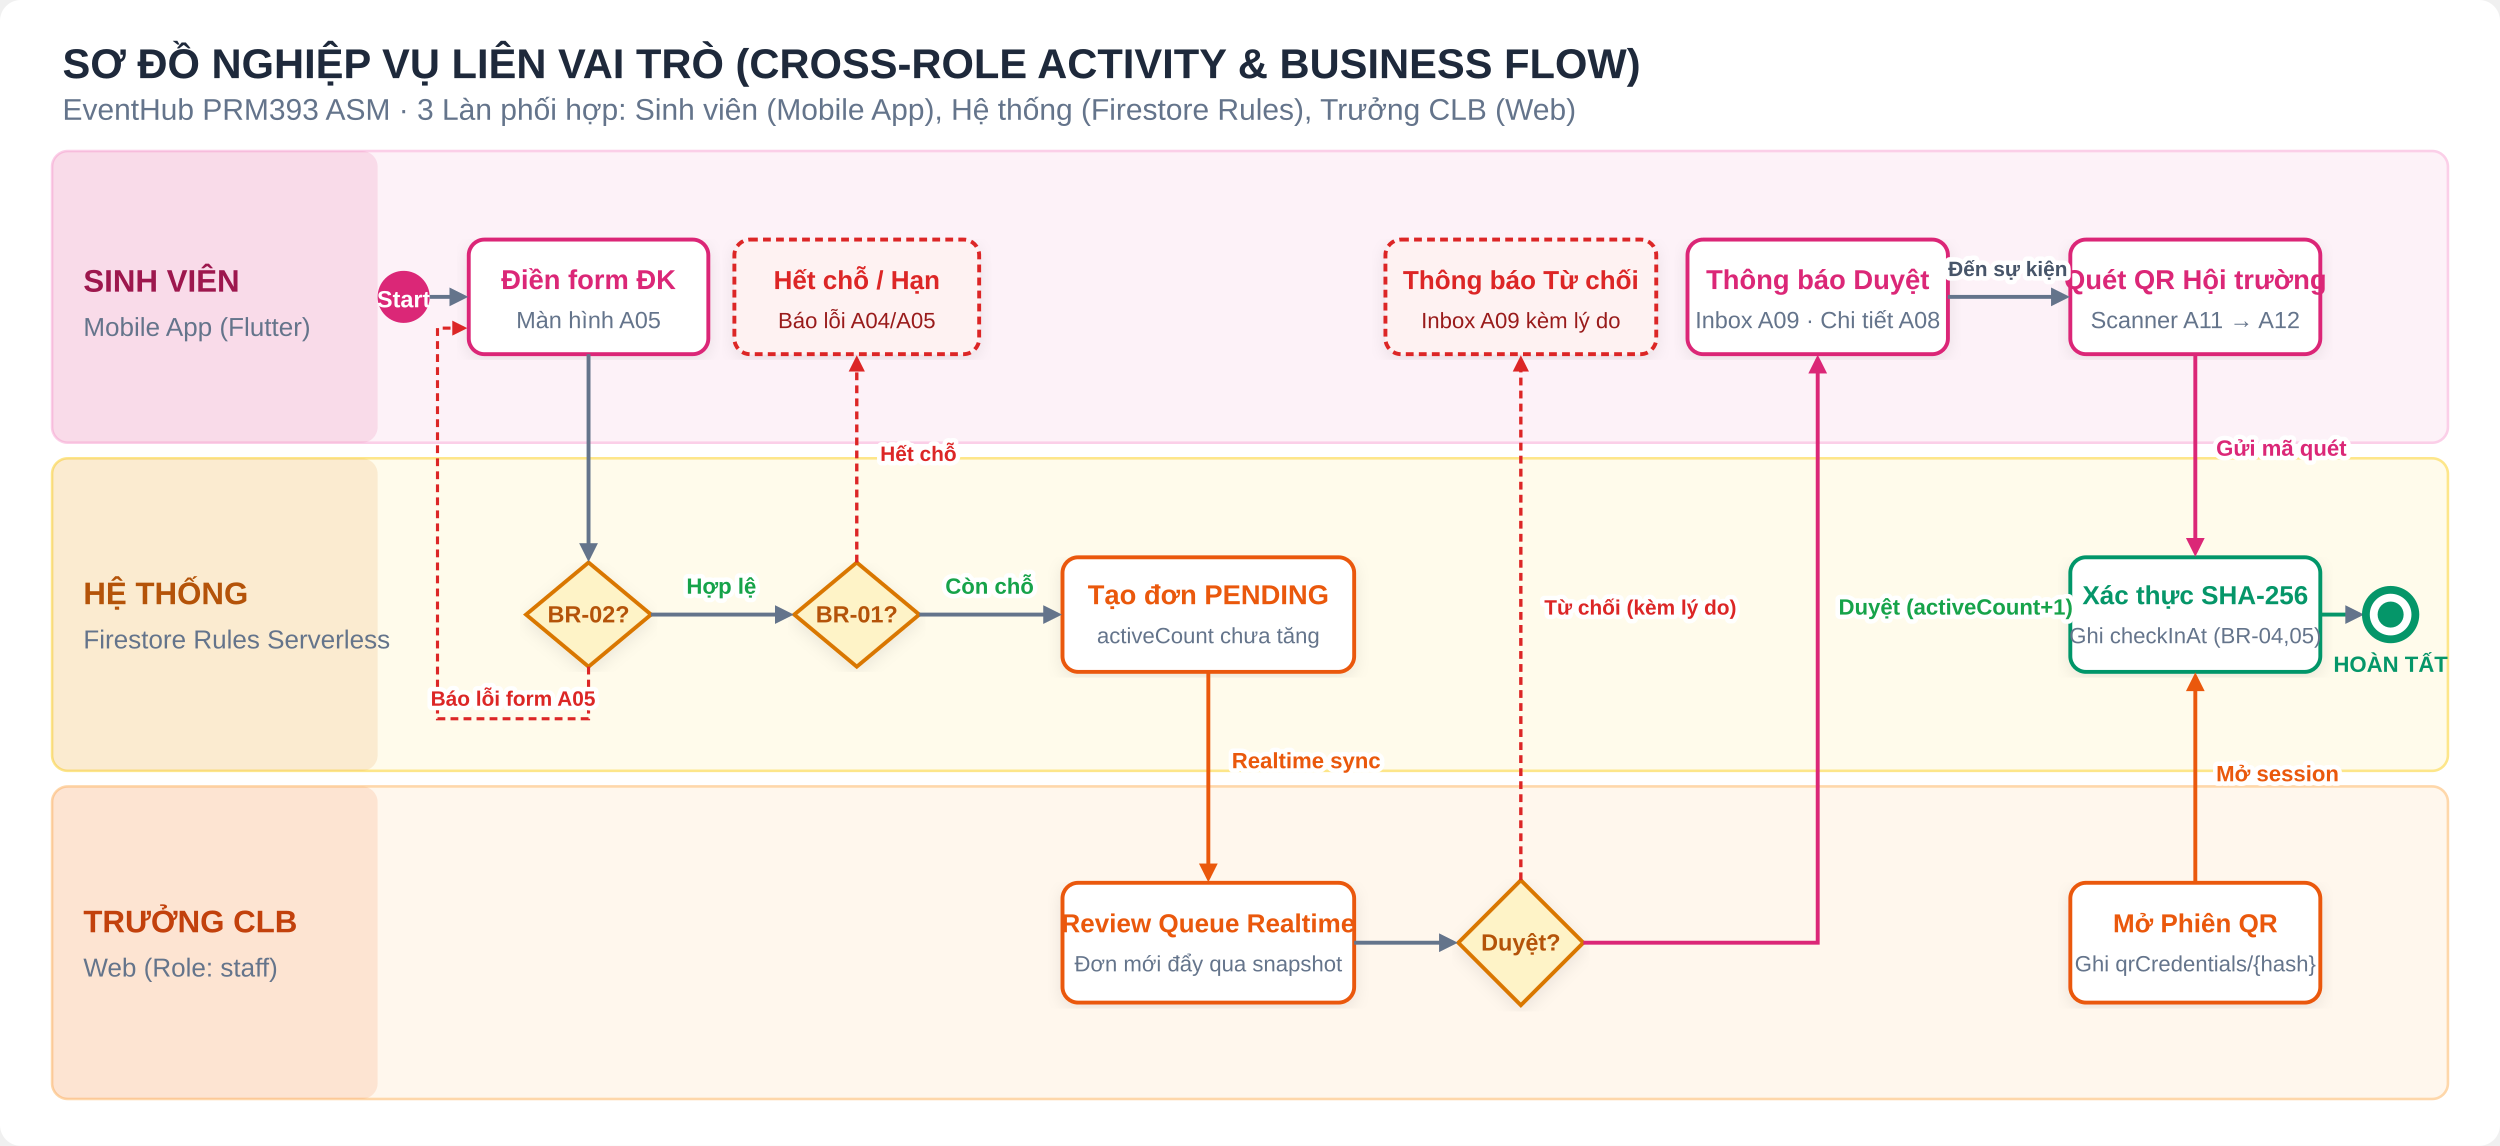
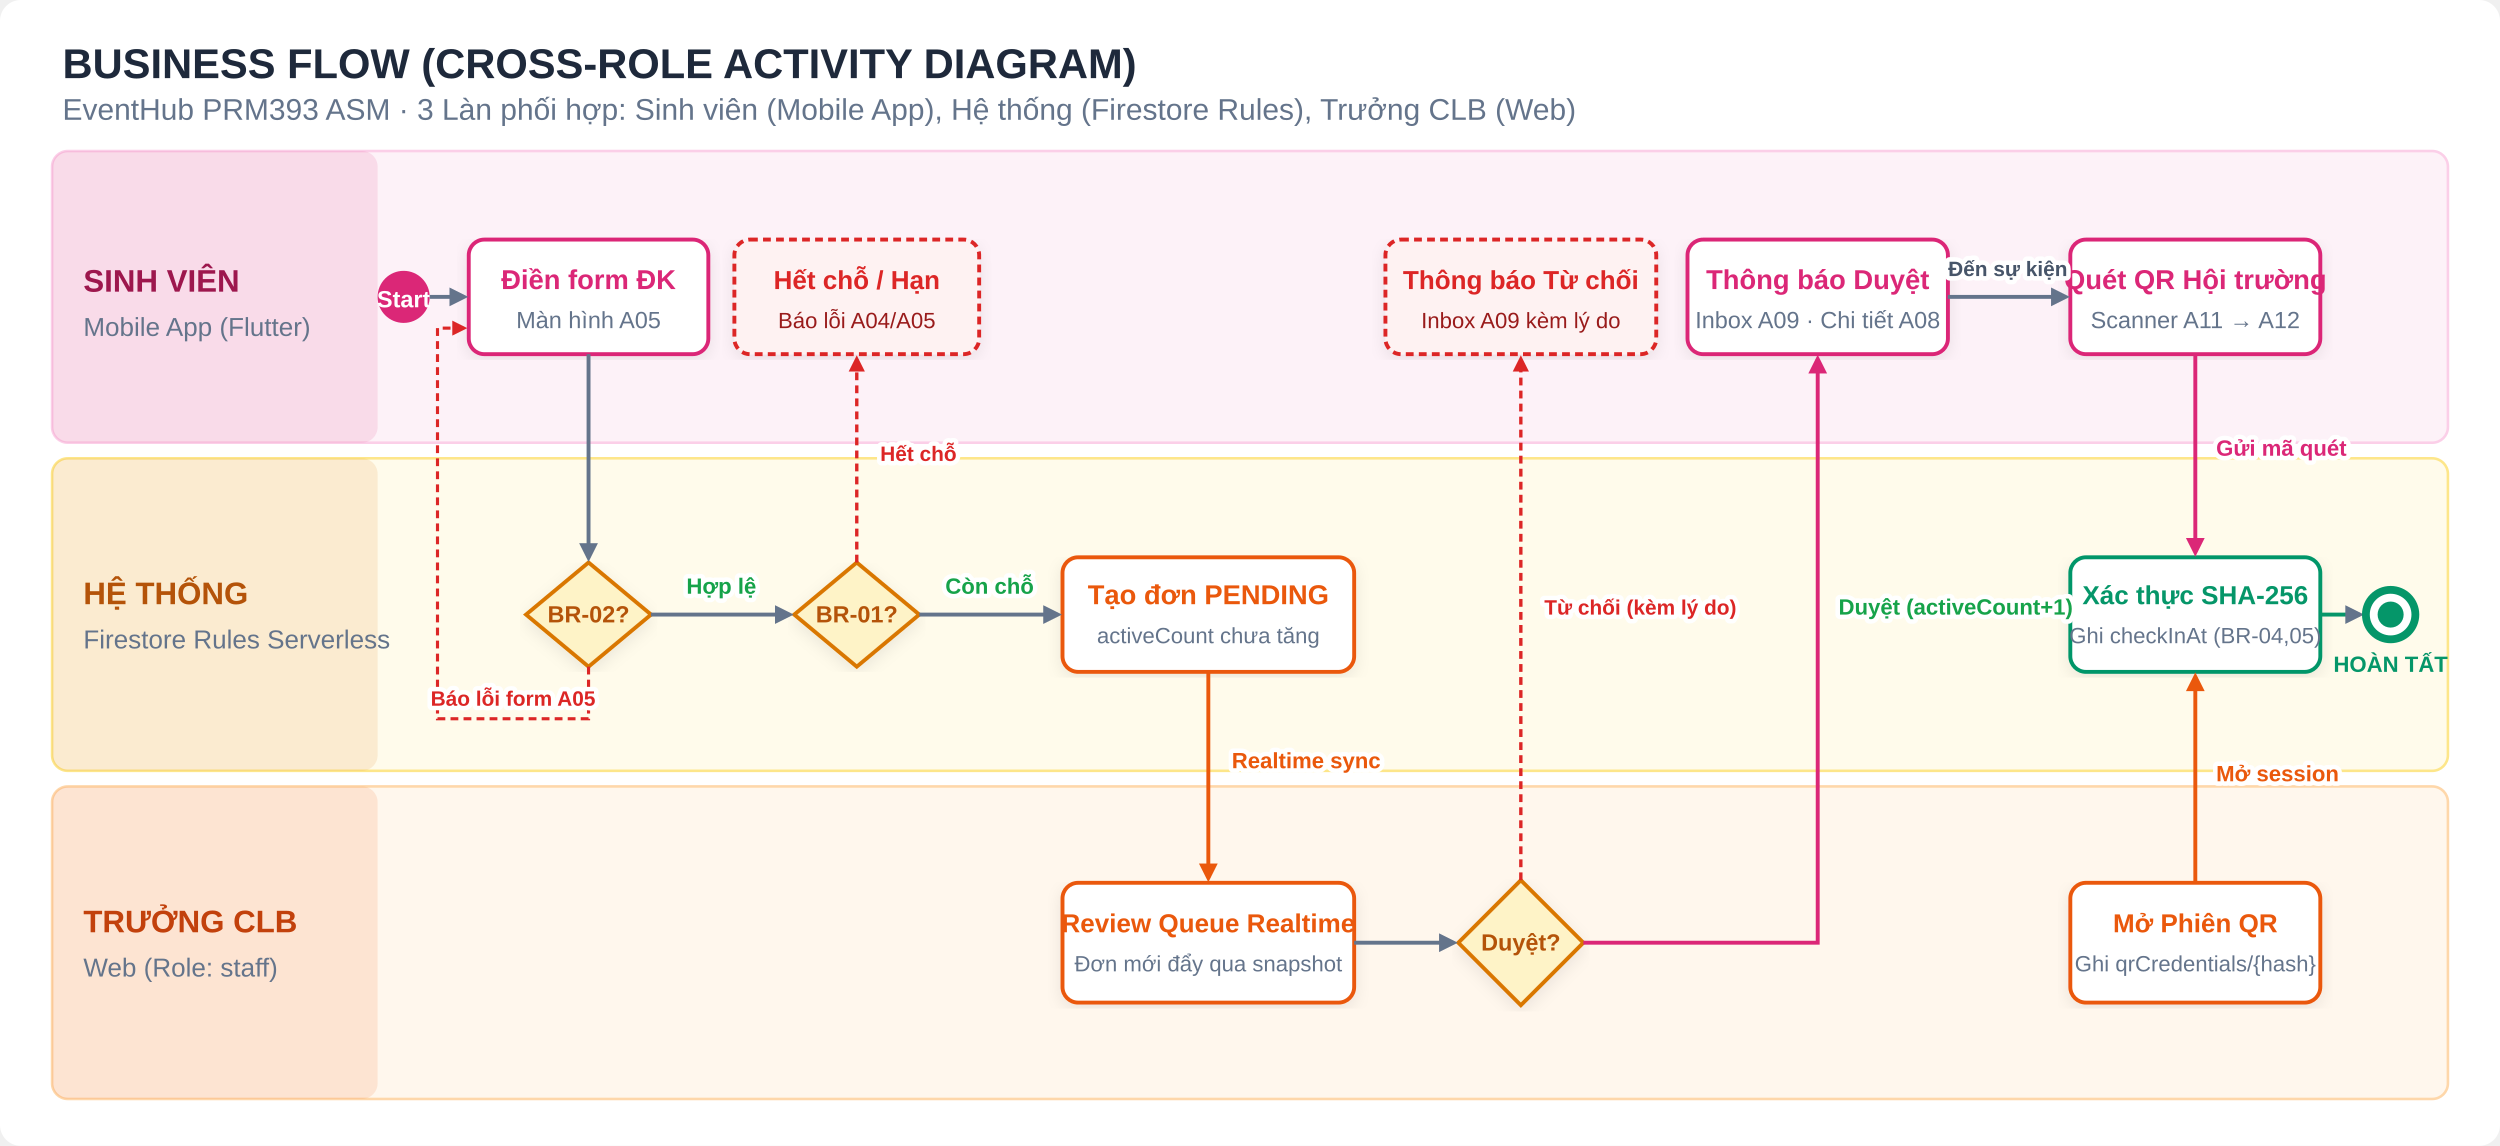
<svg xmlns="http://www.w3.org/2000/svg" viewBox="0 0 960 440" width="100%" height="100%">
  <defs>
    <style>
      .lbl { font-family: Calibri, Arial, sans-serif; font-size: 8.5px; font-weight: 700; paint-order: stroke fill; stroke: #FFFFFF; stroke-width: 3.5px; stroke-linejoin: round; }
      .lbl-green { fill: #16A34A; }
      .lbl-red { fill: #DC2626; font-size: 8px; }
      .lbl-orange { fill: #EA580C; }
      .lbl-pink { fill: #DB2777; }
      .lbl-gray { fill: #475569; font-size: 8px; }
    </style>
    <marker id="arrow" viewBox="0 0 10 10" refX="6" refY="5" markerWidth="6" markerHeight="6" orient="auto-start-reverse">
      <path d="M 0 1 L 8 5 L 0 9 z" fill="#64748B" />
    </marker>
    <marker id="arrow-pink" viewBox="0 0 10 10" refX="6" refY="5" markerWidth="6" markerHeight="6" orient="auto-start-reverse">
      <path d="M 0 1 L 8 5 L 0 9 z" fill="#DB2777" />
    </marker>
    <marker id="arrow-orange" viewBox="0 0 10 10" refX="6" refY="5" markerWidth="6" markerHeight="6" orient="auto-start-reverse">
      <path d="M 0 1 L 8 5 L 0 9 z" fill="#EA580C" />
    </marker>
    <marker id="arrow-red" viewBox="0 0 10 10" refX="6" refY="5" markerWidth="6" markerHeight="6" orient="auto-start-reverse">
      <path d="M 0 1 L 8 5 L 0 9 z" fill="#DC2626" />
    </marker>
    <filter id="shadow" x="-5%" y="-5%" width="110%" height="110%">
      <feDropShadow dx="0" dy="2" stdDeviation="3" flood-opacity="0.08" />
    </filter>
  </defs>
  <rect width="960" height="440" rx="8" fill="#FFFFFF" />
-   <text x="24" y="30" font-family="Calibri, Arial, sans-serif" font-size="16" font-weight="700" fill="#1E293B">SƠ ĐỒ NGHIỆP VỤ LIÊN VAI TRÒ (CROSS-ROLE ACTIVITY &amp; BUSINESS FLOW)</text>
+   <text x="24" y="30" font-family="Calibri, Arial, sans-serif" font-size="16" font-weight="700" fill="#1E293B">BUSINESS FLOW (CROSS-ROLE ACTIVITY DIAGRAM)</text>
  <text x="24" y="46" font-family="Calibri, Arial, sans-serif" font-size="11.5" fill="#64748B">EventHub PRM393 ASM · 3 Làn phối hợp: Sinh viên (Mobile App), Hệ thống (Firestore Rules), Trưởng CLB (Web)</text>
  <rect x="20" y="58" width="920" height="112" rx="6" fill="#FDF2F8" stroke="#FBCFE8" stroke-width="1" />
  <rect x="20" y="58" width="125" height="112" rx="6" fill="#DB2777" opacity="0.12" />
  <text x="32" y="112" font-family="Calibri, Arial, sans-serif" font-size="12" font-weight="700" fill="#9D174D">SINH VIÊN</text>
  <text x="32" y="129" font-family="Calibri, Arial, sans-serif" font-size="10" fill="#64748B">Mobile App (Flutter)</text>
  <circle cx="155" cy="114" r="10" fill="#DB2777" />
  <text x="155" y="118" font-family="Calibri, Arial, sans-serif" font-size="9" font-weight="700" fill="#FFF" text-anchor="middle">Start</text>
  <rect x="180" y="92" width="92" height="44" rx="6" fill="#FFF" stroke="#DB2777" stroke-width="1.5" filter="url(#shadow)" />
  <text x="226" y="111" font-family="Calibri, Arial, sans-serif" font-size="10.5" font-weight="700" fill="#DB2777" text-anchor="middle">Điền form ĐK</text>
  <text x="226" y="126" font-family="Calibri, Arial, sans-serif" font-size="9" fill="#64748B" text-anchor="middle">Màn hình A05</text>
  <rect x="282" y="92" width="94" height="44" rx="6" fill="#FEF2F2" stroke="#DC2626" stroke-width="1.5" stroke-dasharray="3,2" filter="url(#shadow)" />
  <text x="329" y="111" font-family="Calibri, Arial, sans-serif" font-size="10" font-weight="700" fill="#DC2626" text-anchor="middle">Hết chỗ / Hạn</text>
  <text x="329" y="126" font-family="Calibri, Arial, sans-serif" font-size="8.5" fill="#991B1B" text-anchor="middle">Báo lỗi A04/A05</text>
  <rect x="532" y="92" width="104" height="44" rx="6" fill="#FEF2F2" stroke="#DC2626" stroke-width="1.5" stroke-dasharray="3,2" filter="url(#shadow)" />
  <text x="584" y="111" font-family="Calibri, Arial, sans-serif" font-size="10" font-weight="700" fill="#DC2626" text-anchor="middle">Thông báo Từ chối</text>
  <text x="584" y="126" font-family="Calibri, Arial, sans-serif" font-size="8.5" fill="#991B1B" text-anchor="middle">Inbox A09 kèm lý do</text>
  <rect x="648" y="92" width="100" height="44" rx="6" fill="#FFF" stroke="#DB2777" stroke-width="1.5" filter="url(#shadow)" />
  <text x="698" y="111" font-family="Calibri, Arial, sans-serif" font-size="10.5" font-weight="700" fill="#DB2777" text-anchor="middle">Thông báo Duyệt</text>
  <text x="698" y="126" font-family="Calibri, Arial, sans-serif" font-size="9" fill="#64748B" text-anchor="middle">Inbox A09 · Chi tiết A08</text>
  <rect x="795" y="92" width="96" height="44" rx="6" fill="#FFF" stroke="#DB2777" stroke-width="1.5" filter="url(#shadow)" />
  <text x="843" y="111" font-family="Calibri, Arial, sans-serif" font-size="10.5" font-weight="700" fill="#DB2777" text-anchor="middle">Quét QR Hội trường</text>
  <text x="843" y="126" font-family="Calibri, Arial, sans-serif" font-size="9" fill="#64748B" text-anchor="middle">Scanner A11 → A12</text>
  <rect x="20" y="176" width="920" height="120" rx="6" fill="#FFFBEB" stroke="#FDE68A" stroke-width="1" />
  <rect x="20" y="176" width="125" height="120" rx="6" fill="#D97706" opacity="0.12" />
  <text x="32" y="232" font-family="Calibri, Arial, sans-serif" font-size="12" font-weight="700" fill="#B45309">HỆ THỐNG</text>
  <text x="32" y="249" font-family="Calibri, Arial, sans-serif" font-size="10" fill="#64748B">Firestore Rules Serverless</text>
  <polygon points="226,216 250,236 226,256 202,236" fill="#FEF3C7" stroke="#D97706" stroke-width="1.5" filter="url(#shadow)" />
  <text x="226" y="239" font-family="Calibri, Arial, sans-serif" font-size="9" font-weight="700" fill="#B45309" text-anchor="middle">BR-02?</text>
  <polygon points="329,216 353,236 329,256 305,236" fill="#FEF3C7" stroke="#D97706" stroke-width="1.5" filter="url(#shadow)" />
  <text x="329" y="239" font-family="Calibri, Arial, sans-serif" font-size="9" font-weight="700" fill="#B45309" text-anchor="middle">BR-01?</text>
  <rect x="408" y="214" width="112" height="44" rx="6" fill="#FFF" stroke="#EA580C" stroke-width="1.5" filter="url(#shadow)" />
  <text x="464" y="232" font-family="Calibri, Arial, sans-serif" font-size="10.5" font-weight="700" fill="#EA580C" text-anchor="middle">Tạo đơn PENDING</text>
  <text x="464" y="247" font-family="Calibri, Arial, sans-serif" font-size="8.5" fill="#64748B" text-anchor="middle">activeCount chưa tăng</text>
  <rect x="795" y="214" width="96" height="44" rx="6" fill="#FFF" stroke="#059669" stroke-width="1.5" filter="url(#shadow)" />
  <text x="843" y="232" font-family="Calibri, Arial, sans-serif" font-size="10" font-weight="700" fill="#059669" text-anchor="middle">Xác thực SHA-256</text>
  <text x="843" y="247" font-family="Calibri, Arial, sans-serif" font-size="8.5" fill="#64748B" text-anchor="middle">Ghi checkInAt (BR-04,05)</text>
  <rect x="20" y="302" width="920" height="120" rx="6" fill="#FFF7ED" stroke="#FED7AA" stroke-width="1" />
  <rect x="20" y="302" width="125" height="120" rx="6" fill="#EA580C" opacity="0.12" />
  <text x="32" y="358" font-family="Calibri, Arial, sans-serif" font-size="12" font-weight="700" fill="#C2410C">TRƯỞNG CLB</text>
  <text x="32" y="375" font-family="Calibri, Arial, sans-serif" font-size="10" fill="#64748B">Web (Role: staff)</text>
  <rect x="408" y="339" width="112" height="46" rx="6" fill="#FFF" stroke="#EA580C" stroke-width="1.5" filter="url(#shadow)" />
  <text x="464" y="358" font-family="Calibri, Arial, sans-serif" font-size="10" font-weight="700" fill="#EA580C" text-anchor="middle">Review Queue Realtime</text>
  <text x="464" y="373" font-family="Calibri, Arial, sans-serif" font-size="8.5" fill="#64748B" text-anchor="middle">Đơn mới đẩy qua snapshot</text>
  <polygon points="584,338 608,362 584,386 560,362" fill="#FEF3C7" stroke="#D97706" stroke-width="1.5" filter="url(#shadow)" />
  <text x="584" y="365" font-family="Calibri, Arial, sans-serif" font-size="9" font-weight="700" fill="#B45309" text-anchor="middle">Duyệt?</text>
  <rect x="795" y="339" width="96" height="46" rx="6" fill="#FFF" stroke="#EA580C" stroke-width="1.5" filter="url(#shadow)" />
  <text x="843" y="358" font-family="Calibri, Arial, sans-serif" font-size="10" font-weight="700" fill="#EA580C" text-anchor="middle">Mở Phiên QR</text>
  <text x="843" y="373" font-family="Calibri, Arial, sans-serif" font-size="8.5" fill="#64748B" text-anchor="middle">Ghi qrCredentials/{hash}</text>
  <line x1="165" y1="114" x2="178" y2="114" stroke="#64748B" stroke-width="1.5" marker-end="url(#arrow)" />
  <line x1="226" y1="136" x2="226" y2="214" stroke="#64748B" stroke-width="1.5" marker-end="url(#arrow)" />
  <line x1="250" y1="236" x2="303" y2="236" stroke="#64748B" stroke-width="1.5" marker-end="url(#arrow)" />
  <text x="277" y="228" class="lbl lbl-green" text-anchor="middle">Hợp lệ</text>
  <path d="M 226 256 L 226 276 L 168 276 L 168 126 L 178 126" fill="none" stroke="#DC2626" stroke-width="1.2" stroke-dasharray="3,2" marker-end="url(#arrow-red)" />
  <text x="197" y="271" class="lbl lbl-red" text-anchor="middle">Báo lỗi form A05</text>
  <line x1="353" y1="236" x2="406" y2="236" stroke="#64748B" stroke-width="1.5" marker-end="url(#arrow)" />
  <text x="380" y="228" class="lbl lbl-green" text-anchor="middle">Còn chỗ</text>
  <line x1="329" y1="216" x2="329" y2="138" stroke="#DC2626" stroke-width="1.3" stroke-dasharray="3,2" marker-end="url(#arrow-red)" />
  <text x="338" y="177" class="lbl lbl-red">Hết chỗ</text>
  <line x1="464" y1="258" x2="464" y2="337" stroke="#EA580C" stroke-width="1.5" marker-end="url(#arrow-orange)" />
  <text x="473" y="295" class="lbl lbl-orange">Realtime sync</text>
  <line x1="520" y1="362" x2="558" y2="362" stroke="#64748B" stroke-width="1.5" marker-end="url(#arrow)" />
  <line x1="584" y1="338" x2="584" y2="138" stroke="#DC2626" stroke-width="1.3" stroke-dasharray="3,2" marker-end="url(#arrow-red)" />
  <text x="593" y="236" class="lbl lbl-red">Từ chối (kèm lý do)</text>
  <path d="M 608 362 L 698 362 L 698 138" fill="none" stroke="#DB2777" stroke-width="1.5" marker-end="url(#arrow-pink)" />
  <text x="706" y="236" class="lbl lbl-green">Duyệt (activeCount+1)</text>
  <line x1="748" y1="114" x2="793" y2="114" stroke="#64748B" stroke-width="1.5" marker-end="url(#arrow)" />
  <text x="771" y="106" class="lbl lbl-gray" text-anchor="middle">Đến sự kiện</text>
  <line x1="843" y1="339" x2="843" y2="260" stroke="#EA580C" stroke-width="1.5" marker-end="url(#arrow-orange)" />
  <text x="851" y="300" class="lbl lbl-orange">Mở session</text>
  <line x1="843" y1="136" x2="843" y2="212" stroke="#DB2777" stroke-width="1.5" marker-end="url(#arrow-pink)" />
  <text x="851" y="175" class="lbl lbl-pink">Gửi mã quét</text>
  <line x1="891" y1="236" x2="906" y2="236" stroke="#059669" stroke-width="1.5" marker-end="url(#arrow)" />
  <circle cx="918" cy="236" r="11" fill="#059669" />
  <circle cx="918" cy="236" r="8" fill="#FFF" />
  <circle cx="918" cy="236" r="5" fill="#059669" />
  <text x="918" y="258" font-family="Calibri, Arial, sans-serif" font-size="8.5" font-weight="700" fill="#059669" text-anchor="middle">HOÀN TẤT</text>
</svg>
